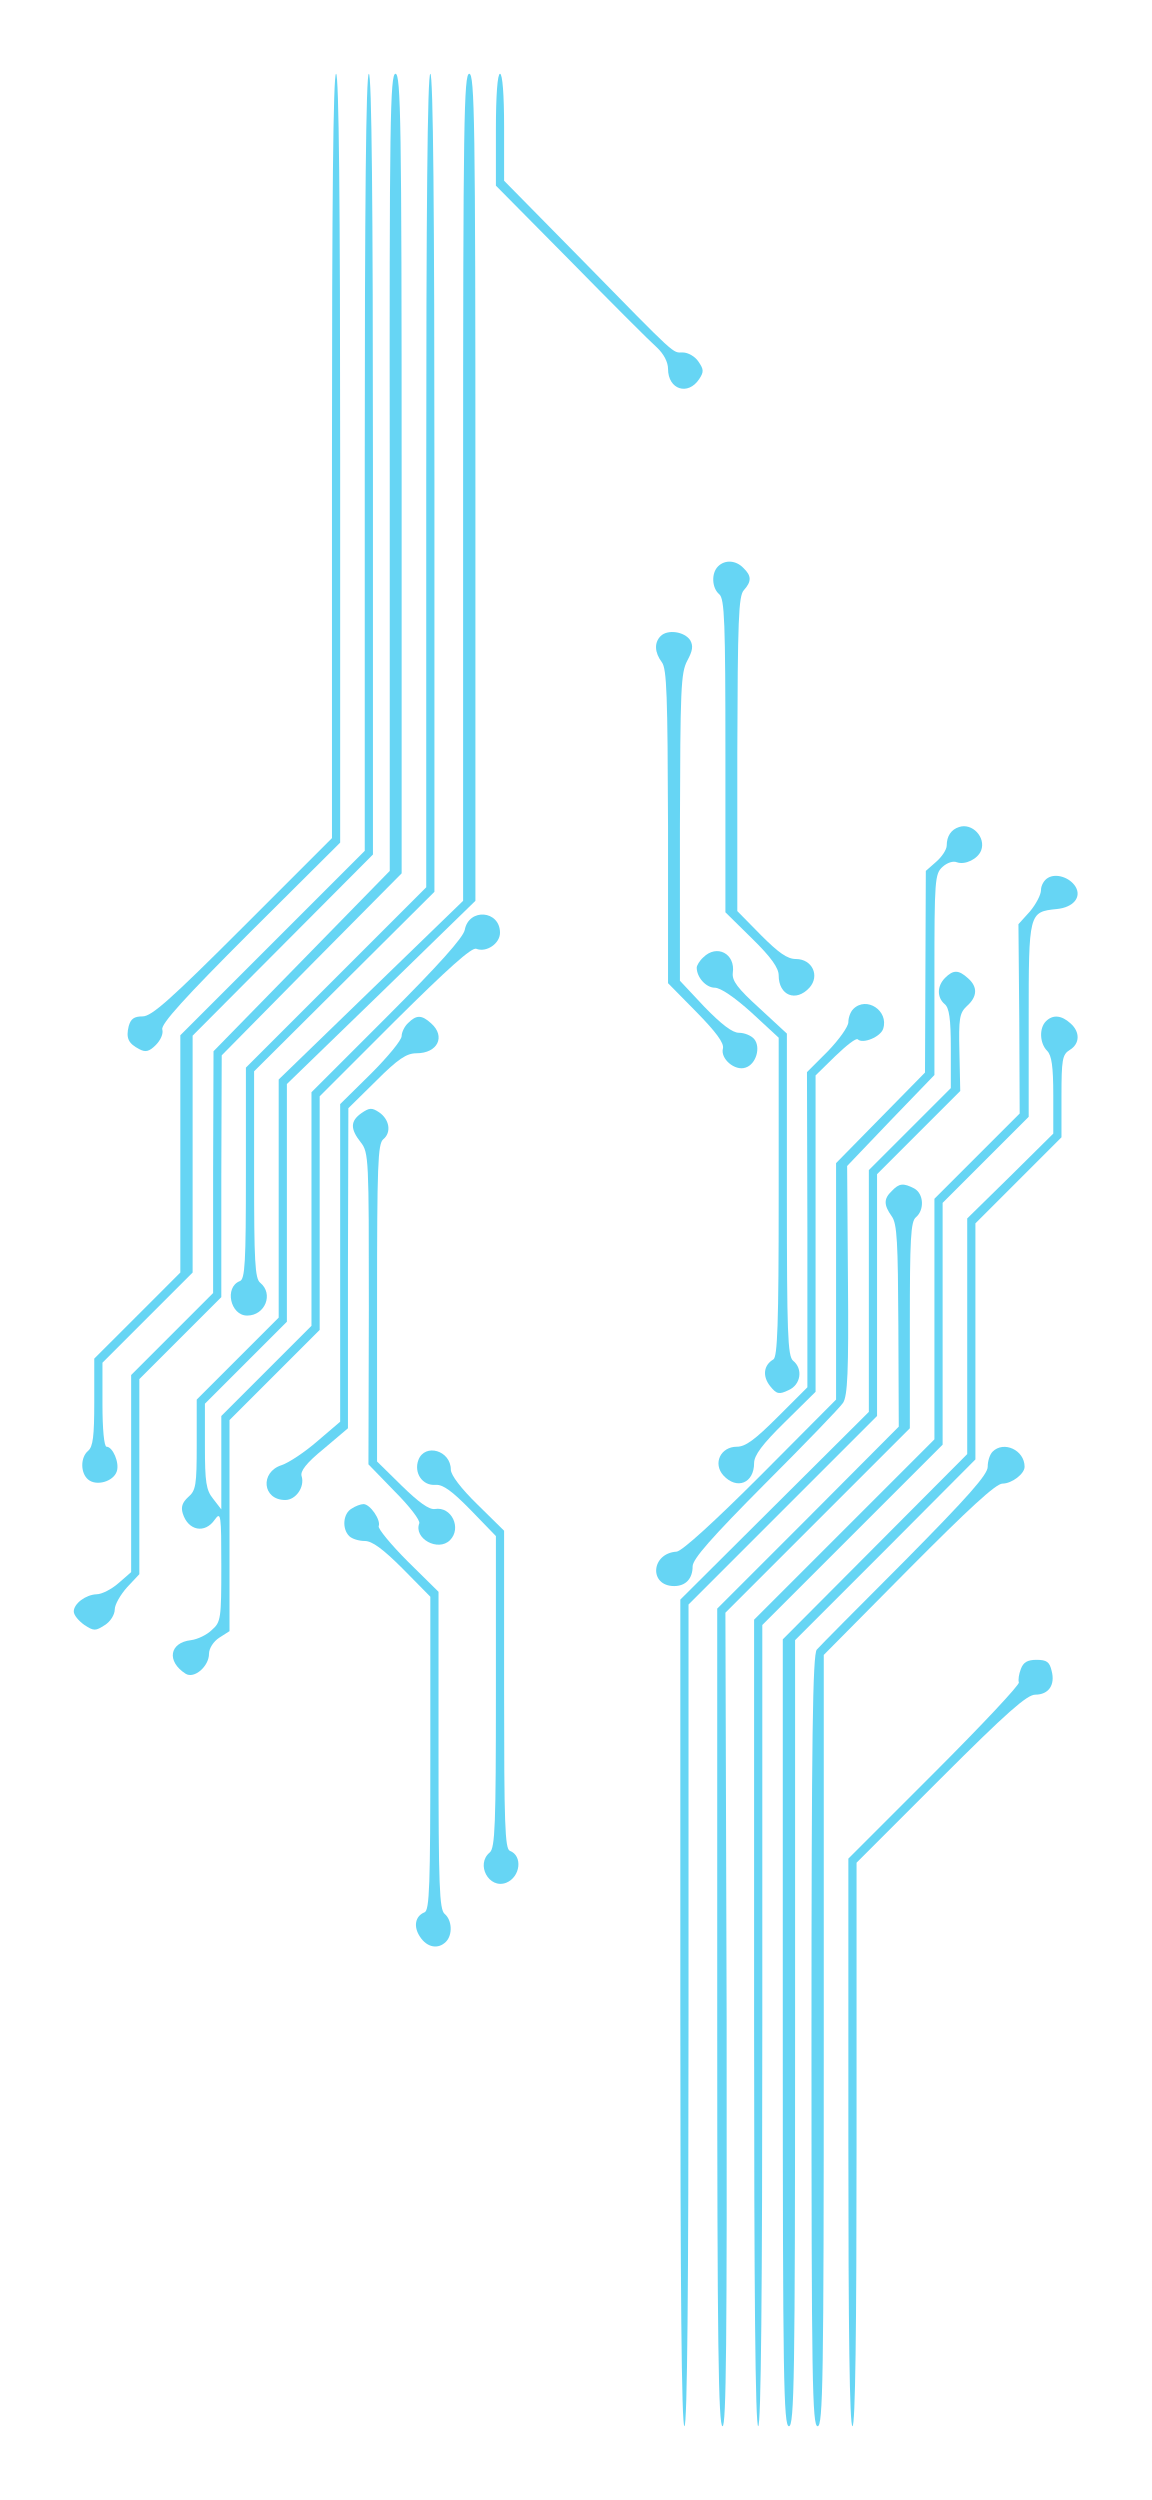
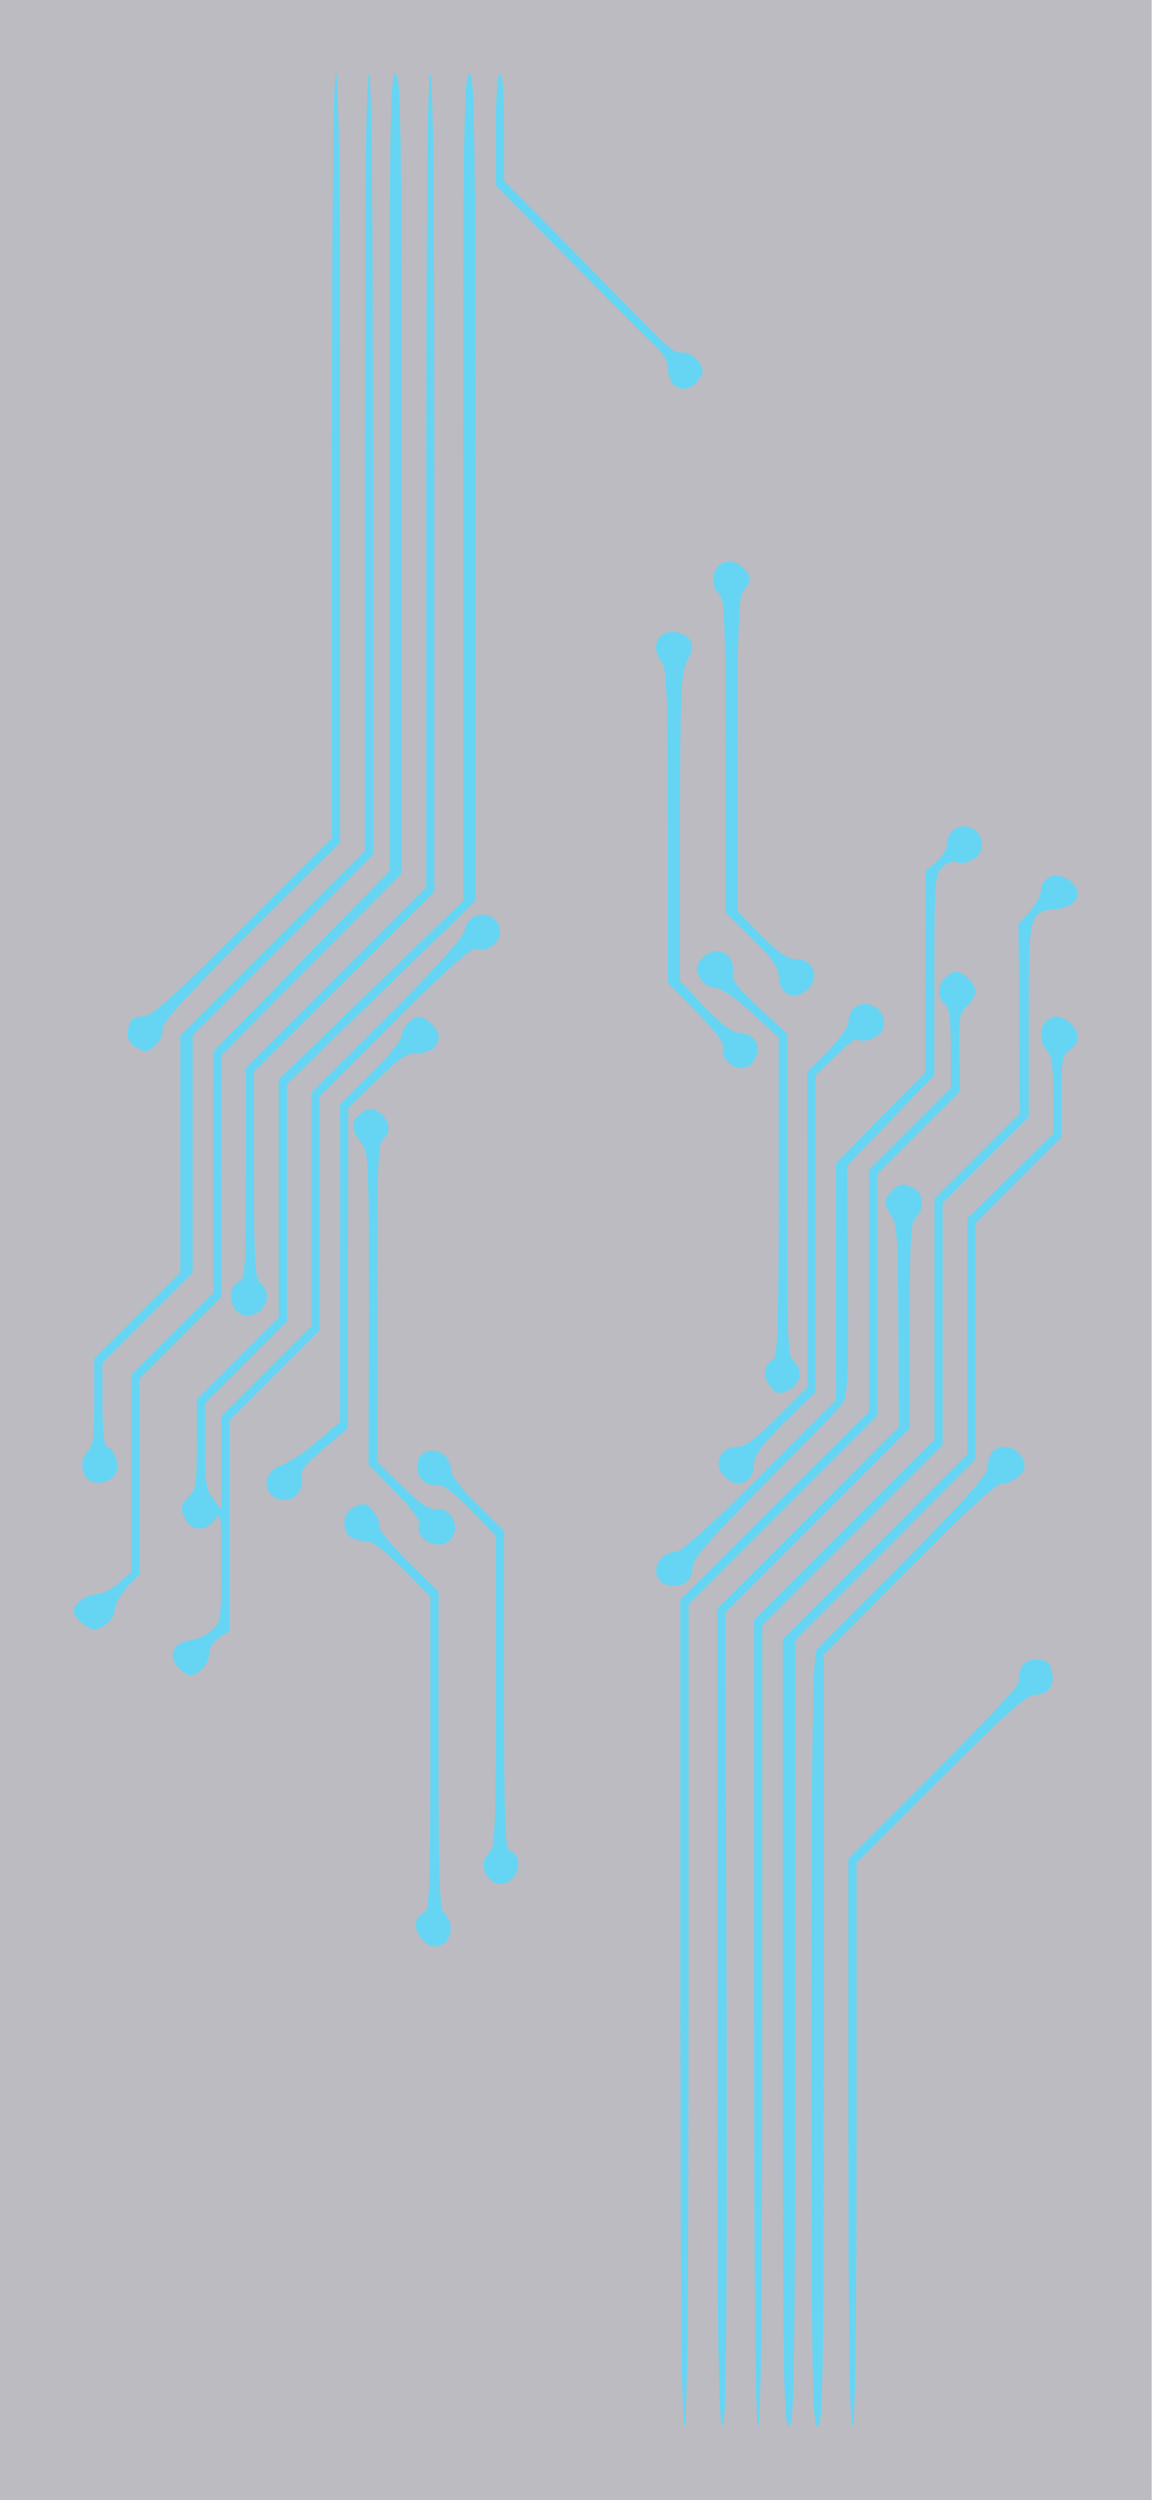
<svg xmlns="http://www.w3.org/2000/svg" viewBox="0 0 281 610" role="img" aria-label="Circuit artwork" preserveAspectRatio="xMidYMid meet">
+   <rect width="281" height="610" fill="#1a1a2e" opacity="0.3" />
  <defs>
    <g id="circuit-base" transform="translate(0,610) scale(0.1,-0.1)" fill="currentColor" stroke="none">
      <path d="M810 4987 l0 -932 -218 -218 c-176 -176 -222 -217 -244 -217 -21 0 -29 -6 -34 -24 -7 -29 -1 -42 26 -56 15 -8 24 -6 40 10 12 12 19 28 16 38 -4 13 54 77 214 237 l220 219 0 938 c0 619 -3 938 -10 938 -7 0 -10 -318 -10 -933z" />
      <path d="M890 4972 l0 -948 -225 -225 -225 -225 0 -289 0 -290 -105 -105 -105 -105 0 -106 c0 -83 -3 -109 -15 -119 -19 -16 -19 -54 0 -70 20 -17 62 -5 70 20 7 21 -10 60 -25 60 -6 0 -10 43 -10 103 l0 102 110 110 110 110 0 289 0 289 220 221 220 221 0 952 c0 629 -3 953 -10 953 -7 0 -10 -323 -10 -948z" />
      <path d="M951 4948 l0 -973 -215 -220 -215 -220 -1 -295 0 -295 -100 -100 -100 -100 0 -240 0 -241 -31 -27 c-17 -15 -41 -27 -53 -27 -27 -1 -56 -23 -56 -42 0 -9 12 -23 26 -33 23 -15 27 -15 50 0 13 8 24 25 24 38 0 12 14 36 30 54 l30 32 0 238 0 238 100 100 100 100 0 295 1 295 219 222 220 222 0 976 c0 854 -2 975 -15 975 -13 0 -15 -120 -14 -972z" />
      <path d="M1040 4927 l0 -992 -220 -220 -220 -220 0 -258 c0 -217 -2 -259 -15 -263 -38 -15 -23 -84 18 -84 44 0 65 53 32 80 -13 10 -15 53 -15 264 l0 252 220 219 220 219 0 998 c0 659 -3 998 -10 998 -7 0 -10 -338 -10 -993z" />
      <path d="M1130 4911 l0 -1009 -225 -218 -225 -218 0 -290 0 -291 -100 -100 -100 -100 0 -110 c0 -99 -2 -112 -21 -128 -14 -13 -18 -24 -13 -40 13 -42 54 -50 78 -15 15 21 16 12 16 -113 0 -128 -1 -137 -23 -156 -12 -12 -35 -23 -51 -25 -53 -6 -60 -52 -13 -82 21 -13 57 18 57 49 0 13 11 30 25 39 l25 16 0 258 0 257 110 110 110 110 0 285 0 285 183 183 c131 130 188 181 199 177 25 -10 58 13 58 39 0 55 -76 61 -86 7 -4 -19 -63 -85 -190 -212 l-184 -184 0 -285 0 -285 -110 -110 -110 -110 0 -114 0 -114 -20 26 c-17 21 -20 40 -20 129 l0 103 100 100 100 100 0 290 0 290 230 223 230 224 0 1009 c0 890 -2 1009 -15 1009 -13 0 -15 -119 -15 -1009z" />
      <path d="M1210 5784 l0 -137 183 -185 c100 -102 194 -196 210 -210 17 -16 27 -36 27 -52 0 -51 49 -66 76 -25 12 18 11 24 -2 43 -8 12 -25 22 -38 22 -26 0 -11 -14 -248 228 l-188 191 0 131 c0 80 -4 130 -10 130 -6 0 -10 -52 -10 -136z" />
      <path d="M1752 4718 c-17 -17 -15 -53 3 -68 13 -11 15 -67 15 -394 l0 -382 65 -64 c47 -46 65 -72 65 -90 0 -49 42 -66 75 -30 26 29 7 70 -33 70 -21 0 -42 15 -85 58 l-58 59 0 383 c1 327 3 386 16 400 19 21 19 35 -1 54 -18 19 -45 21 -62 4z" />
      <path d="M1612 4548 c-16 -16 -15 -40 3 -64 12 -16 14 -81 15 -401 l0 -382 69 -70 c48 -49 68 -76 65 -89 -7 -25 29 -56 55 -47 26 8 38 50 21 70 -7 8 -23 15 -37 15 -16 0 -42 20 -84 63 l-60 64 0 374 c1 338 2 377 18 407 13 24 15 36 7 50 -14 21 -55 27 -72 10z" />
      <path d="M2340 4082 c-19 -6 -30 -22 -30 -45 0 -10 -12 -28 -26 -40 l-25 -22 -1 -246 -1 -246 -109 -111 -108 -110 0 -289 0 -288 -184 -185 c-113 -113 -192 -185 -205 -186 -63 -4 -68 -84 -6 -84 28 0 45 18 45 48 0 18 46 70 176 201 97 97 183 186 191 198 11 17 14 74 12 300 l-2 278 106 111 107 111 0 245 c0 231 1 246 20 263 11 10 26 15 35 11 20 -7 51 8 59 29 12 32 -22 68 -54 57z" />
      <path d="M2557 3958 c-9 -5 -17 -18 -17 -30 0 -11 -12 -34 -27 -52 l-28 -31 2 -231 1 -231 -104 -104 -104 -104 0 -293 0 -294 -220 -220 -220 -220 0 -984 c0 -649 3 -984 10 -984 7 0 10 333 10 978 l0 977 220 220 220 220 0 295 0 295 105 105 105 105 0 236 c0 263 0 264 69 271 40 4 61 29 45 55 -14 22 -47 33 -67 21z" />
      <path d="M1716 3764 c-9 -8 -16 -20 -16 -25 0 -24 23 -49 44 -49 14 0 48 -23 90 -61 l66 -61 0 -388 c0 -312 -3 -391 -13 -397 -24 -14 -27 -41 -8 -65 16 -20 22 -21 45 -10 30 13 36 52 11 72 -13 11 -15 68 -15 405 l0 393 -67 62 c-54 49 -67 67 -65 86 7 47 -39 71 -72 38z" />
      <path d="M2306 3714 c-20 -20 -20 -48 -1 -64 11 -9 15 -35 15 -109 l0 -96 -100 -100 -100 -100 0 -295 0 -295 -230 -229 -230 -229 0 -1008 c0 -666 3 -1009 10 -1009 7 0 10 341 10 1003 l0 1002 230 230 230 230 0 295 0 295 101 101 102 102 -2 94 c-2 83 0 96 18 113 26 23 27 47 3 68 -23 21 -36 21 -56 1z" />
      <path d="M2082 3638 c-7 -7 -12 -21 -12 -32 0 -11 -23 -43 -50 -71 l-51 -51 1 -385 0 -384 -72 -72 c-56 -56 -79 -73 -100 -73 -40 0 -59 -41 -33 -70 33 -36 75 -19 75 30 0 19 20 46 75 100 l75 74 0 386 0 386 48 47 c27 26 51 45 55 41 12 -12 56 6 62 26 14 44 -41 80 -73 48z" />
      <path d="M996 3604 c-9 -8 -16 -23 -16 -32 0 -10 -34 -51 -75 -92 l-75 -74 0 -388 0 -387 -55 -47 c-31 -27 -70 -53 -88 -59 -53 -17 -47 -85 9 -85 26 0 48 32 40 58 -4 12 11 32 54 67 l59 50 0 390 1 391 68 67 c53 53 74 67 98 67 52 0 72 41 36 73 -23 21 -36 21 -56 1z" />
      <path d="M2552 3608 c-17 -17 -15 -54 3 -72 11 -11 15 -38 15 -108 l0 -94 -105 -104 -105 -103 0 -288 0 -287 -225 -226 -225 -226 0 -960 c0 -841 2 -960 15 -960 13 0 15 119 15 959 l0 959 220 220 220 221 0 288 0 288 105 105 105 105 0 100 c0 89 2 102 20 113 25 15 26 44 2 65 -22 20 -43 22 -60 5z" />
      <path d="M882 3384 c-27 -19 -28 -38 -2 -71 20 -25 20 -40 20 -406 l-1 -380 64 -66 c36 -36 63 -71 60 -78 -14 -37 46 -70 75 -41 29 29 4 83 -37 76 -14 -2 -39 16 -81 57 l-60 59 0 387 c0 337 2 388 15 399 21 17 15 49 -10 66 -18 12 -24 11 -43 -2z" />
      <path d="M2176 3194 c-20 -19 -20 -34 0 -62 13 -18 15 -63 16 -267 l1 -246 -221 -222 -222 -222 0 -997 c0 -792 3 -998 13 -998 9 0 11 204 10 993 l-3 992 225 225 225 225 0 251 c0 211 2 254 15 264 21 18 19 57 -4 70 -27 14 -37 13 -55 -6z" />
      <path d="M2422 2558 c-7 -7 -12 -23 -12 -37 0 -19 -48 -73 -202 -229 -112 -112 -209 -210 -215 -217 -10 -11 -13 -215 -13 -954 0 -830 2 -941 15 -941 13 0 15 111 15 941 l0 941 207 209 c147 148 213 209 229 209 23 0 54 24 54 41 0 41 -51 64 -78 37z" />
      <path d="M1021 2538 c-12 -32 10 -64 42 -61 18 1 40 -15 86 -62 l61 -63 0 -380 c0 -325 -2 -381 -15 -392 -35 -29 -2 -90 40 -74 35 14 41 66 9 78 -12 5 -14 67 -14 393 l0 388 -65 64 c-40 39 -65 72 -65 85 0 47 -63 65 -79 24z" />
      <path d="M858 2419 c-21 -12 -24 -49 -6 -67 7 -7 24 -12 38 -12 18 0 44 -19 93 -68 l67 -68 0 -382 c0 -322 -2 -383 -14 -388 -23 -9 -28 -35 -11 -60 17 -26 44 -31 63 -12 17 17 15 53 -3 68 -13 11 -15 68 -15 399 l0 387 -75 74 c-41 41 -73 80 -71 86 6 15 -21 54 -37 54 -7 0 -20 -5 -29 -11z" />
      <path d="M2491 2028 c-5 -13 -7 -27 -5 -33 3 -5 -90 -104 -206 -220 l-210 -210 0 -692 c0 -455 3 -693 10 -693 7 0 10 236 10 688 l0 687 205 205 c162 162 211 205 231 205 33 0 49 24 40 58 -5 22 -12 27 -37 27 -22 0 -32 -6 -38 -22z" />
    </g>
  </defs>
  <g color="#66d5f4">
    <use href="#circuit-base" />
  </g>
</svg>
